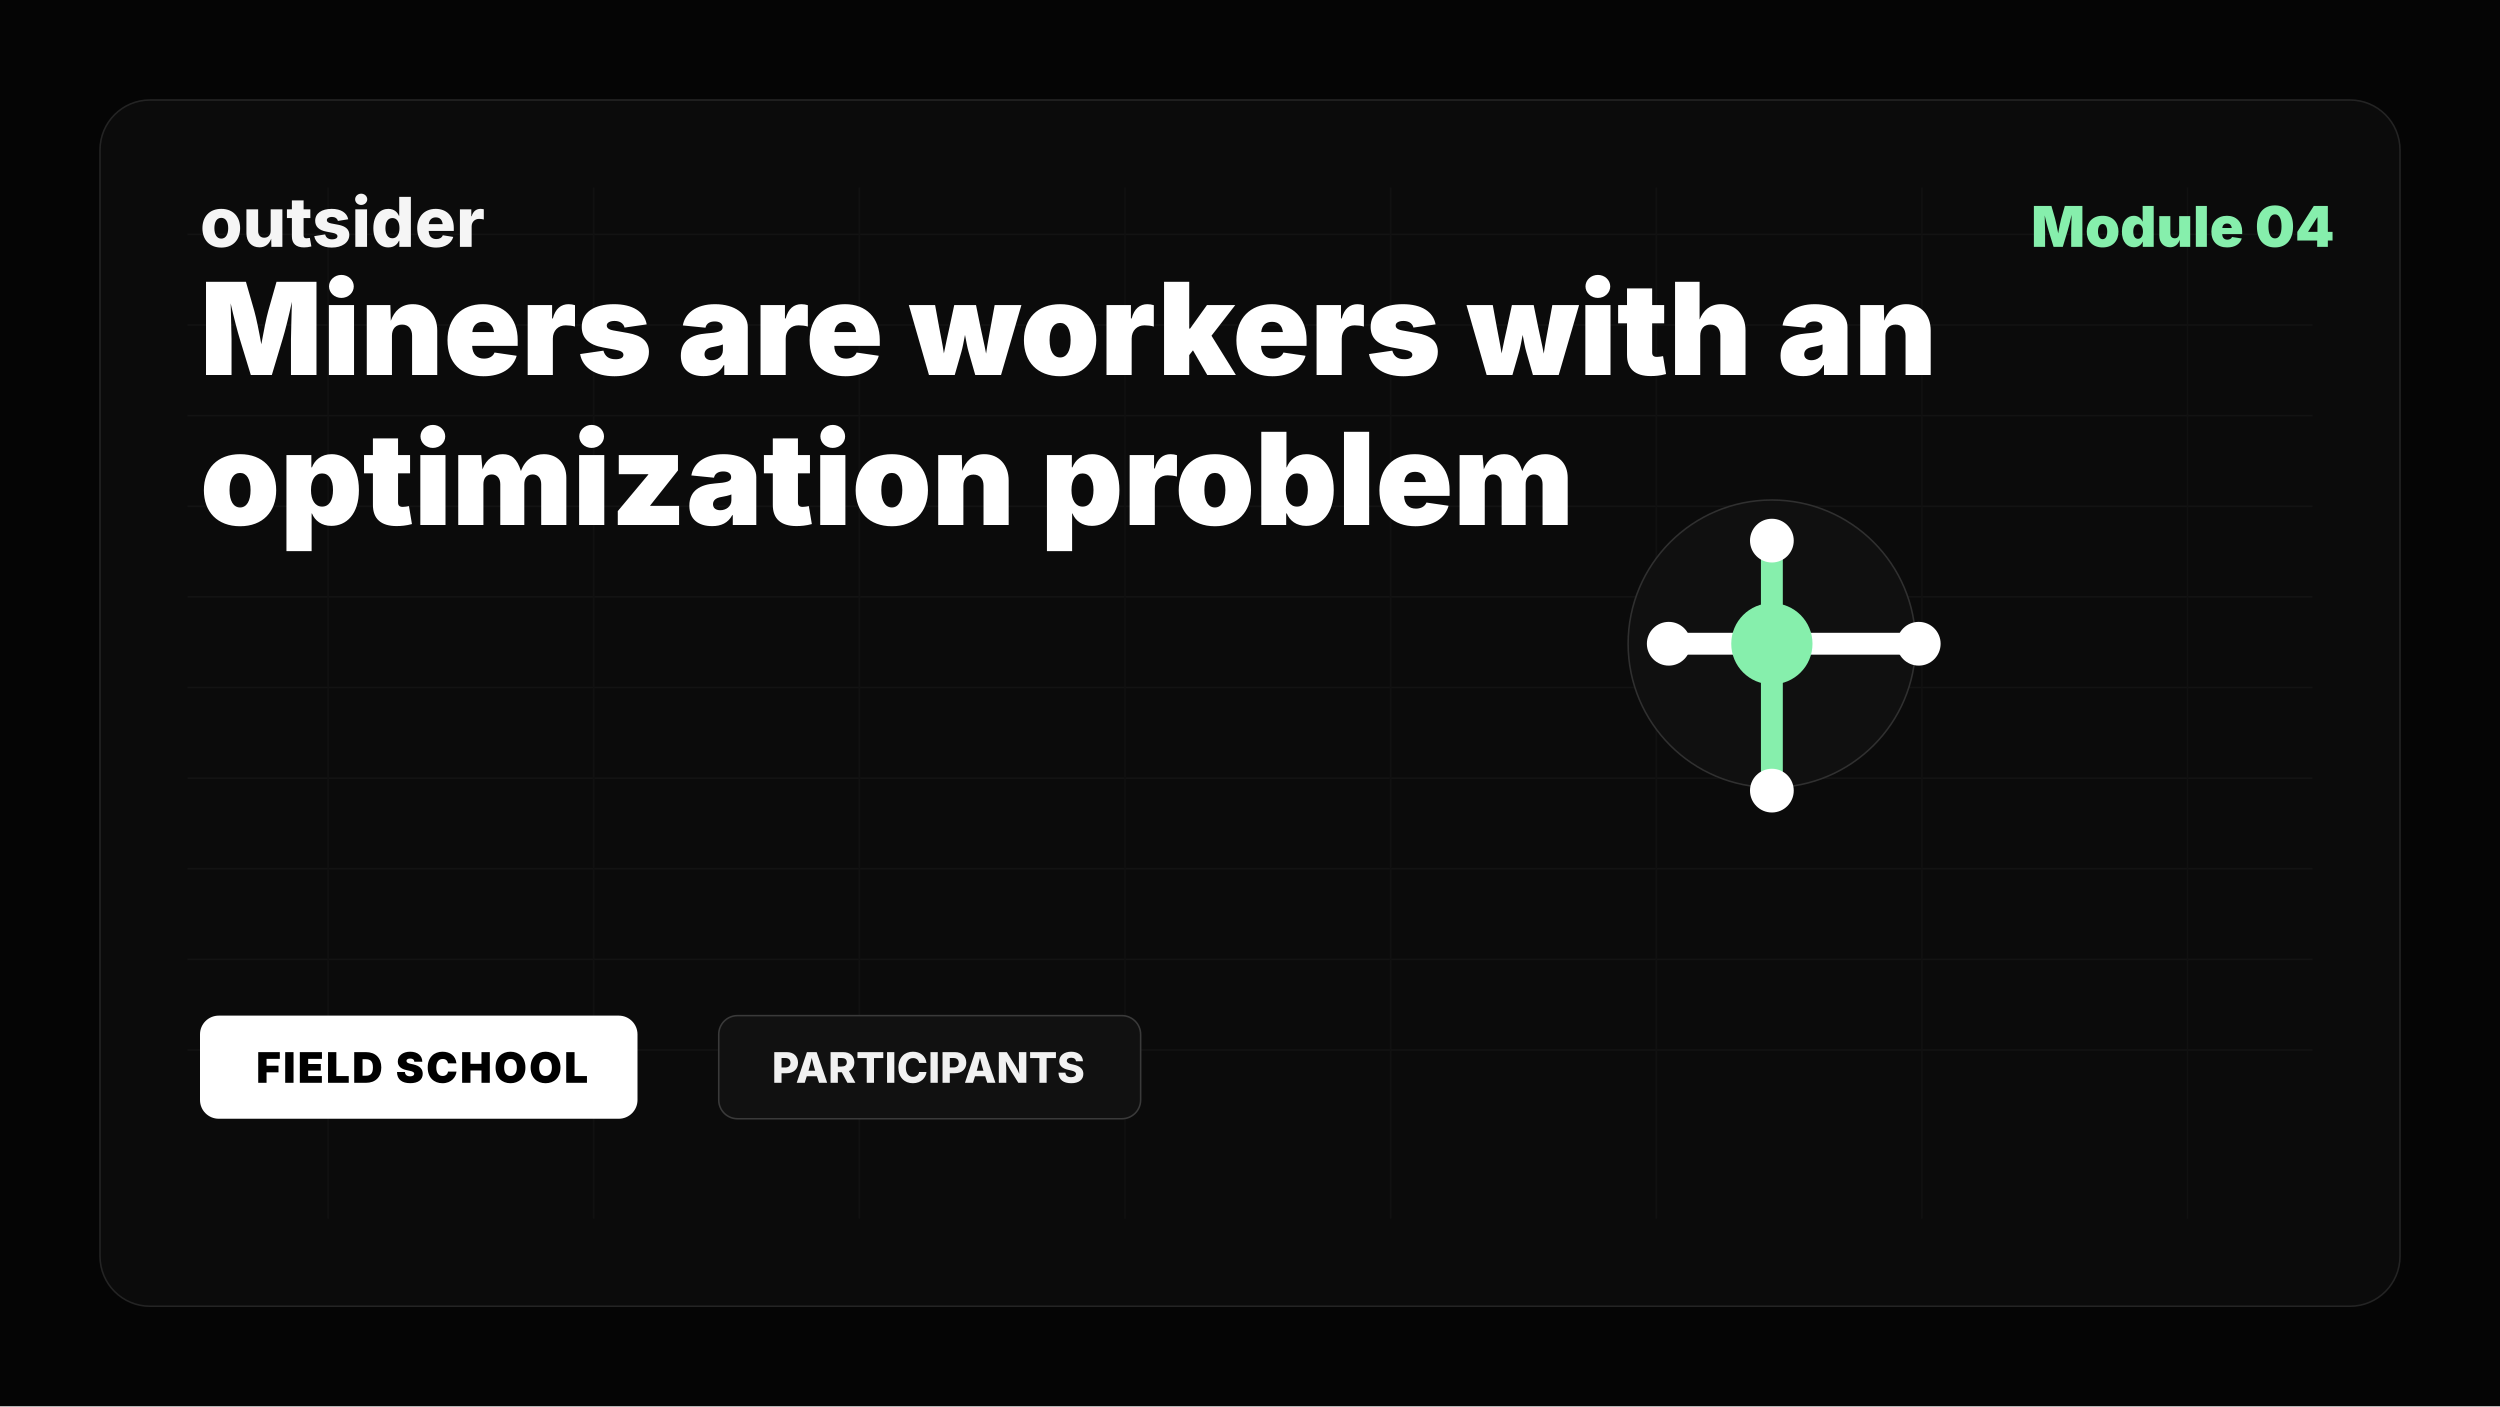
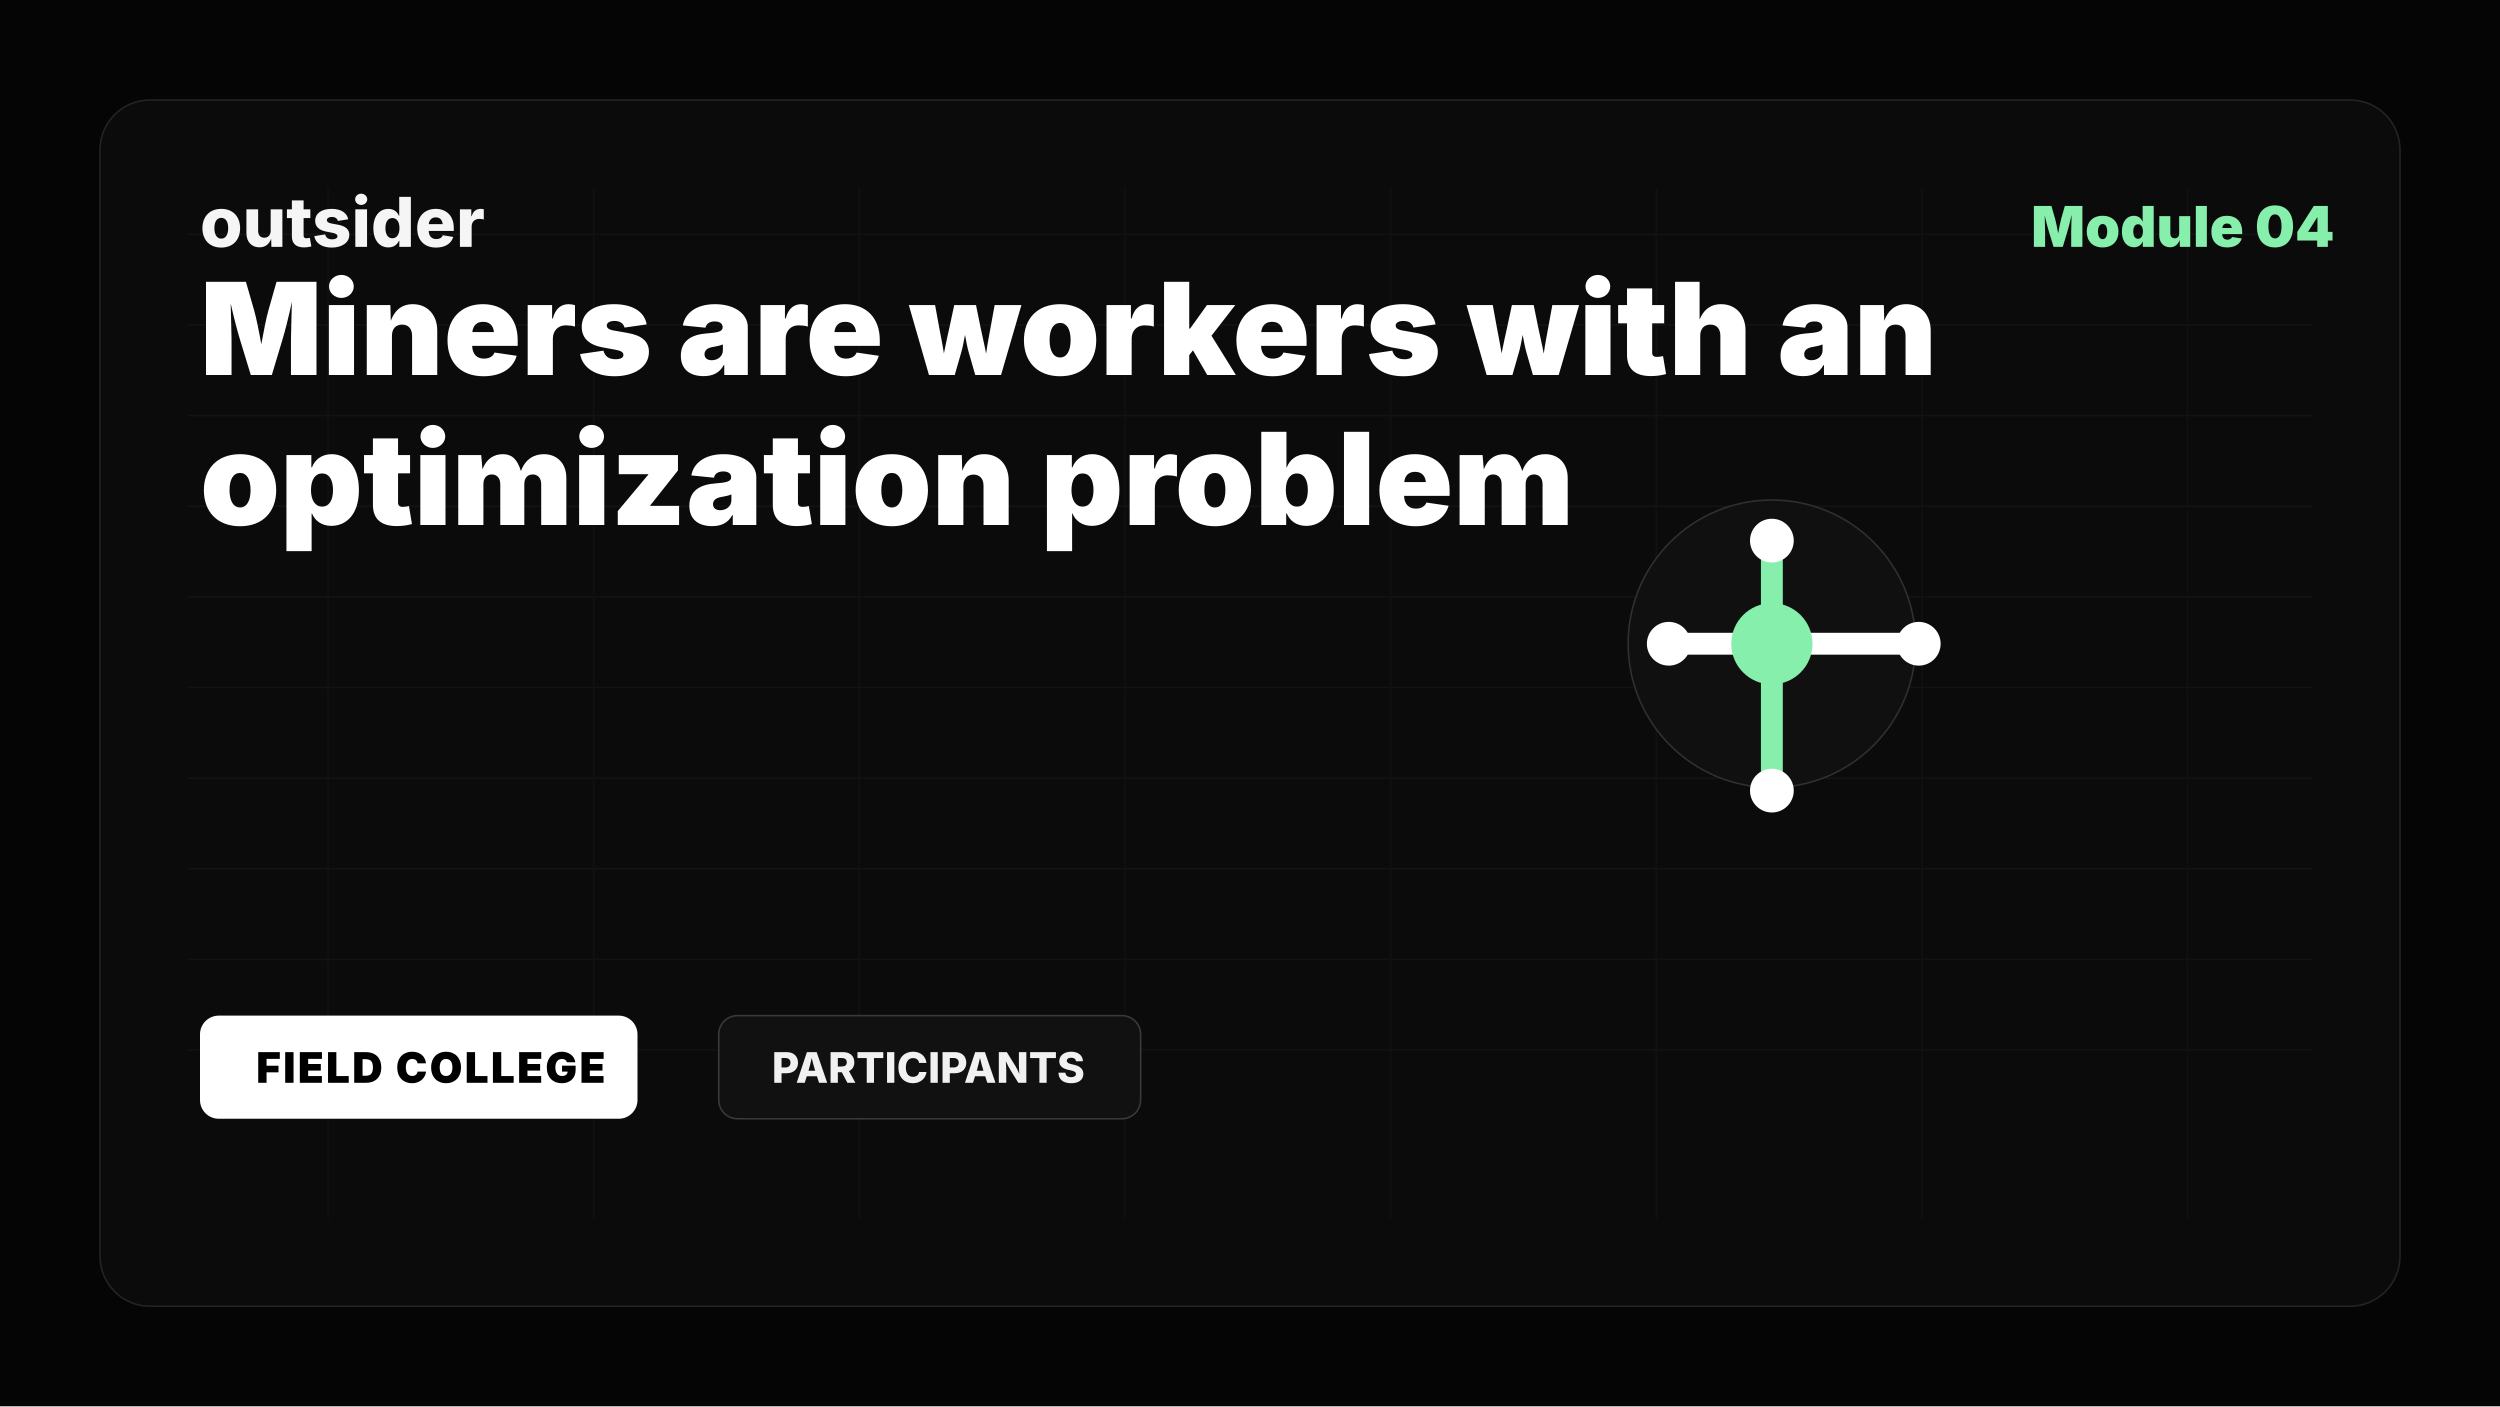
<svg xmlns="http://www.w3.org/2000/svg" width="1600" height="900" viewBox="0 0 1600 900" fill="none">
  <rect width="1600" height="900" fill="#050505" />
  <rect x="64" y="64" width="1472" height="772" rx="32" fill="#0B0B0B" stroke="#242424" />
  <g opacity="0.55">
    <path d="M120 150H1480" stroke="#191919" />
    <path d="M120 208H1480" stroke="#191919" />
    <path d="M120 266H1480" stroke="#191919" />
    <path d="M120 324H1480" stroke="#191919" />
    <path d="M120 382H1480" stroke="#191919" />
    <path d="M120 440H1480" stroke="#191919" />
    <path d="M120 498H1480" stroke="#191919" />
    <path d="M120 556H1480" stroke="#191919" />
    <path d="M120 614H1480" stroke="#191919" />
    <path d="M120 672H1480" stroke="#191919" />
    <path d="M210 120V780" stroke="#151515" />
    <path d="M380 120V780" stroke="#151515" />
    <path d="M550 120V780" stroke="#151515" />
    <path d="M720 120V780" stroke="#151515" />
    <path d="M890 120V780" stroke="#151515" />
    <path d="M1060 120V780" stroke="#151515" />
    <path d="M1230 120V780" stroke="#151515" />
    <path d="M1400 120V780" stroke="#151515" />
  </g>
  <text x="128" y="158" fill="#F5F5F5" font-family="Inter, Arial, sans-serif" font-size="44" font-weight="800">outsider</text>
  <text x="1300" y="158" fill="#86EFAC" font-family="Inter, Arial, sans-serif" font-size="36" font-weight="900">Module 04</text>
  <text x="128" y="240" fill="#FFFFFF" font-family="Inter, Arial, sans-serif" font-size="82" font-weight="900">Miners are workers with an</text>
  <text x="128" y="336" fill="#FFFFFF" font-family="Inter, Arial, sans-serif" font-size="82" font-weight="900">optimization problem</text>
  <rect x="128" y="650" width="280" height="66" rx="12" fill="#FFFFFF" />
-   <text x="164" y="693" fill="#000000" font-family="Inter, Arial, sans-serif" font-size="27" font-weight="900" letter-spacing="1.5">FIELD SCHOOL</text>
+   <text x="164" y="693" fill="#000000" font-family="Inter, Arial, sans-serif" font-size="27" font-weight="900" letter-spacing="1.5">FIELD COLLEGE</text>
  <rect x="460" y="650" width="270" height="66" rx="12" fill="#111111" stroke="#3A3A3A" />
  <text x="494" y="693" fill="#F1F1F1" font-family="Inter, Arial, sans-serif" font-size="27" font-weight="800">PARTICIPANTS</text>
  <g transform="translate(1040 318)">
    <circle cx="94" cy="94" r="92" fill="#101010" stroke="#303030" />
    <path d="M94 28V188" stroke="#86EFAC" stroke-width="14" stroke-linecap="round" />
    <path d="M28 94H188" stroke="#FFFFFF" stroke-width="14" stroke-linecap="round" />
    <circle cx="94" cy="94" r="26" fill="#86EFAC" />
    <circle cx="94" cy="28" r="14" fill="#FFFFFF" />
    <circle cx="188" cy="94" r="14" fill="#FFFFFF" />
    <circle cx="94" cy="188" r="14" fill="#FFFFFF" />
    <circle cx="28" cy="94" r="14" fill="#FFFFFF" />
  </g>
</svg>
